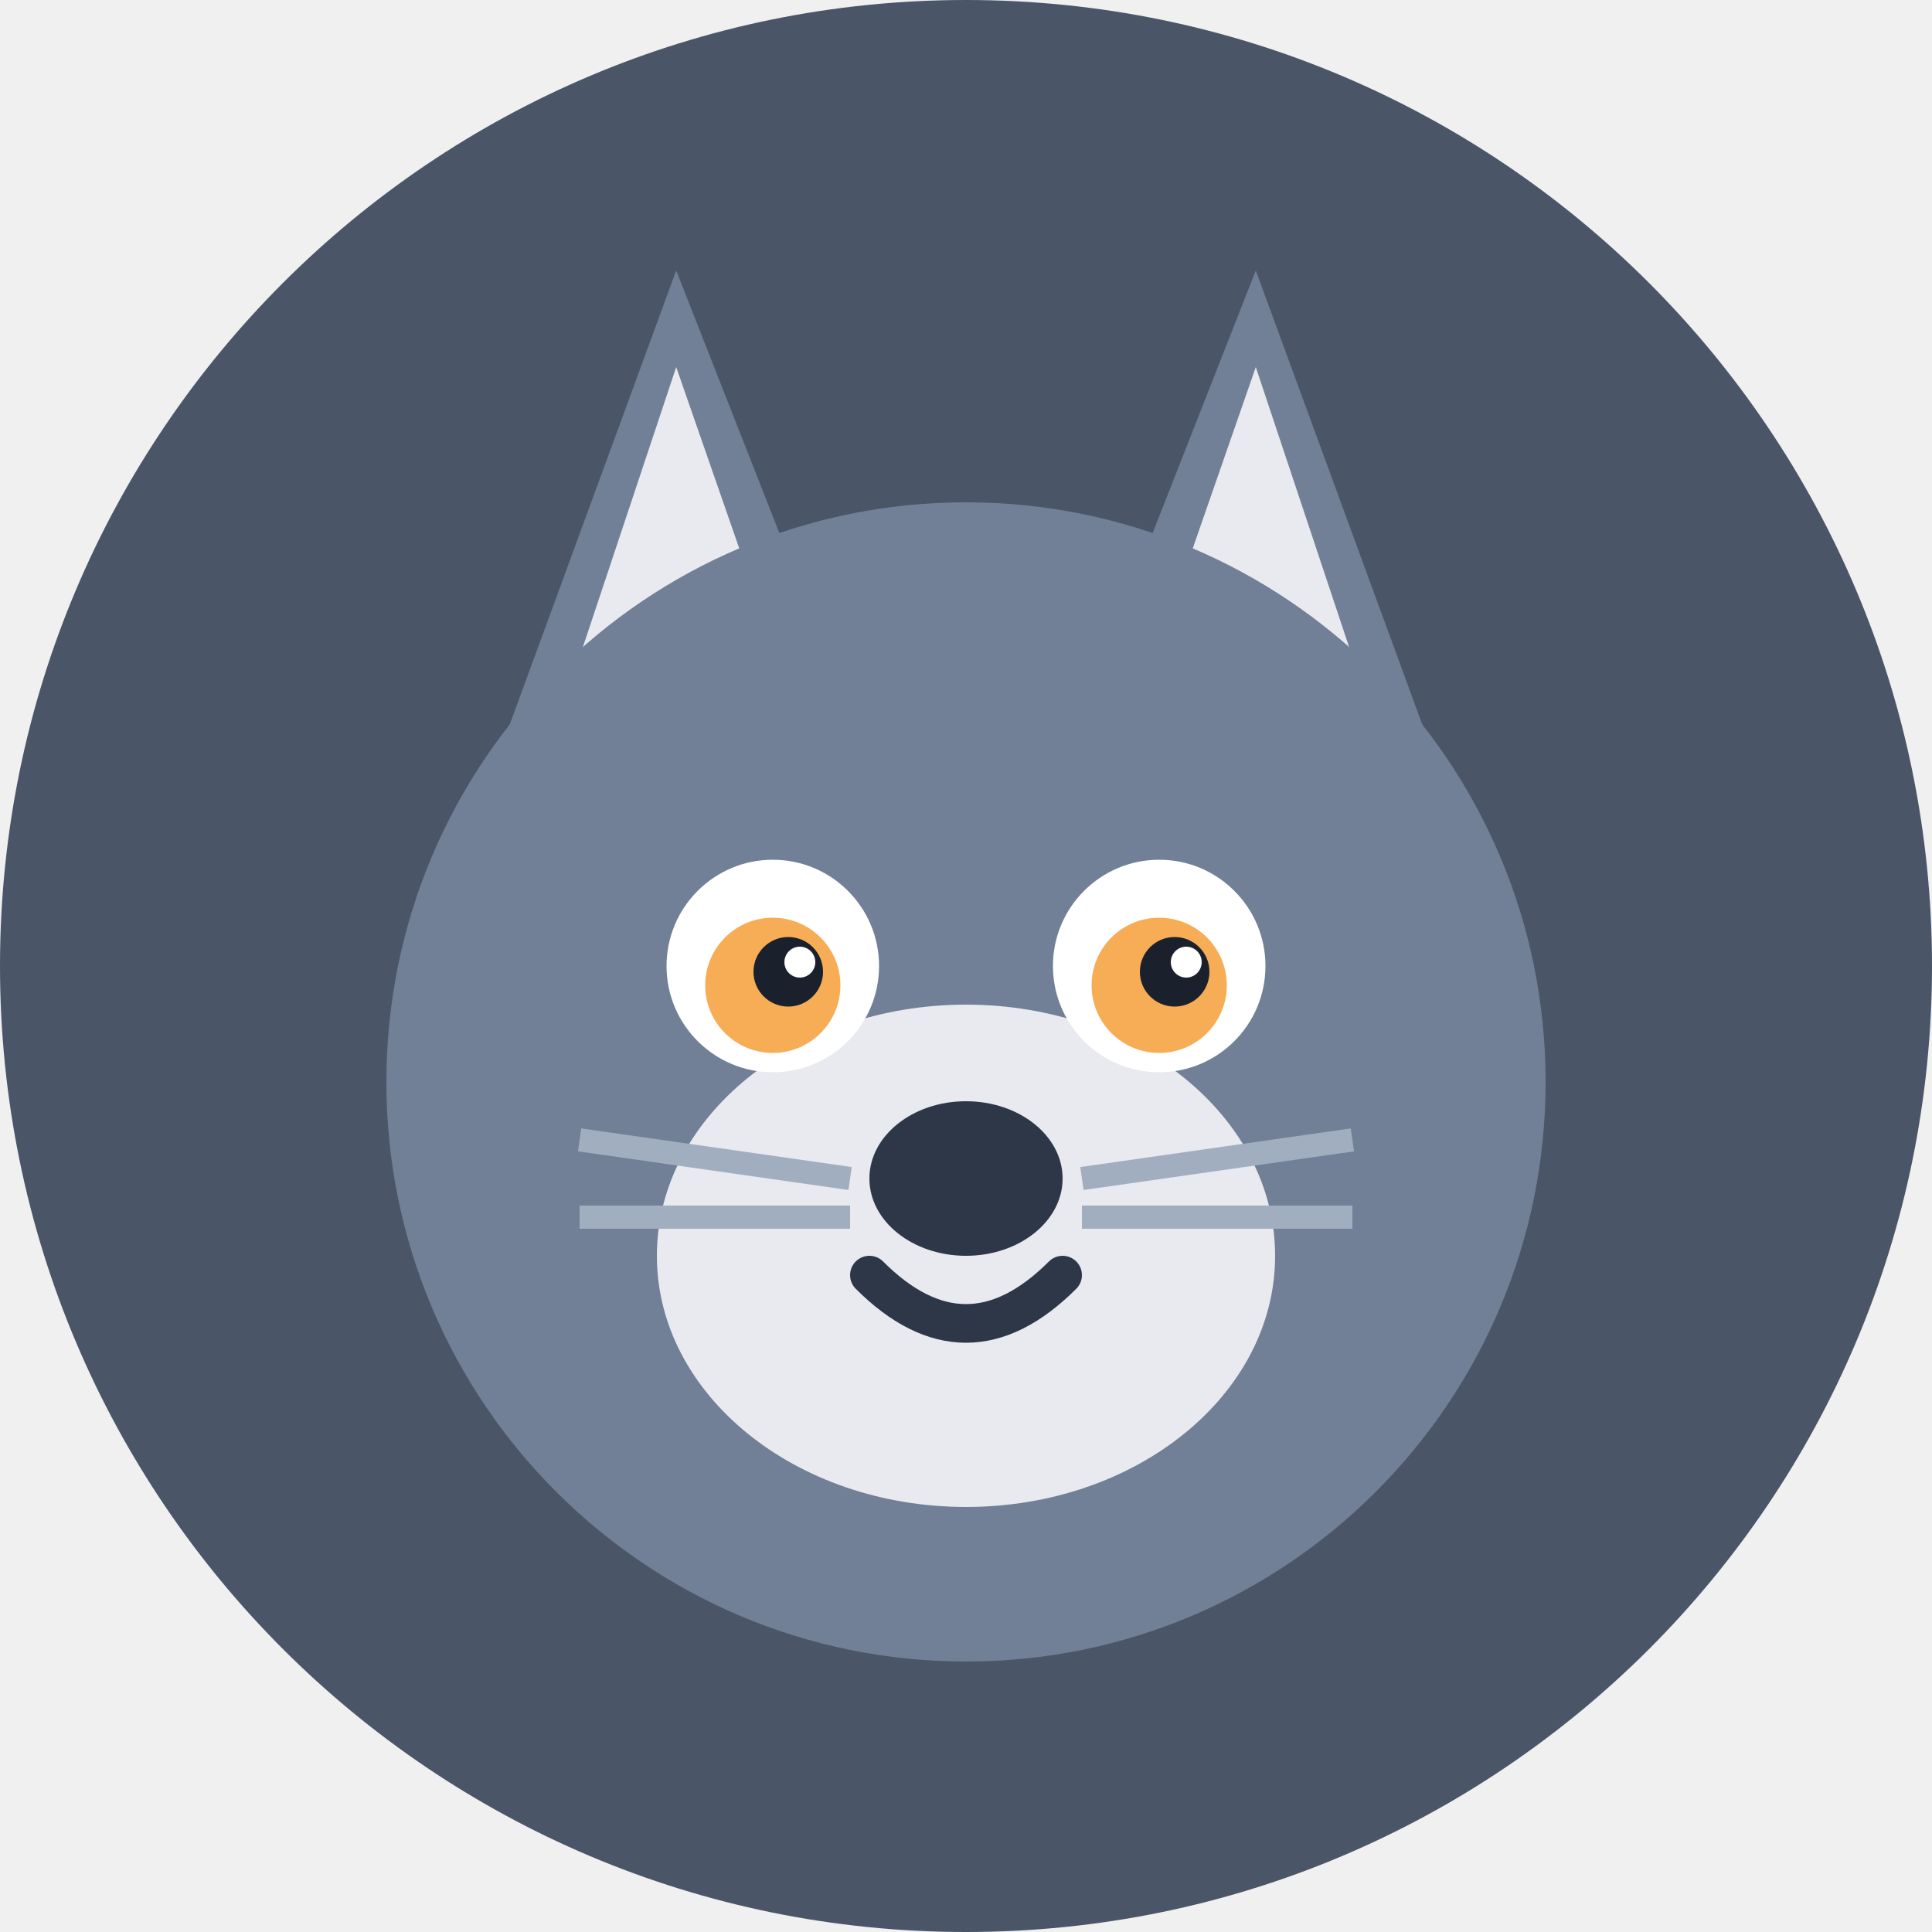
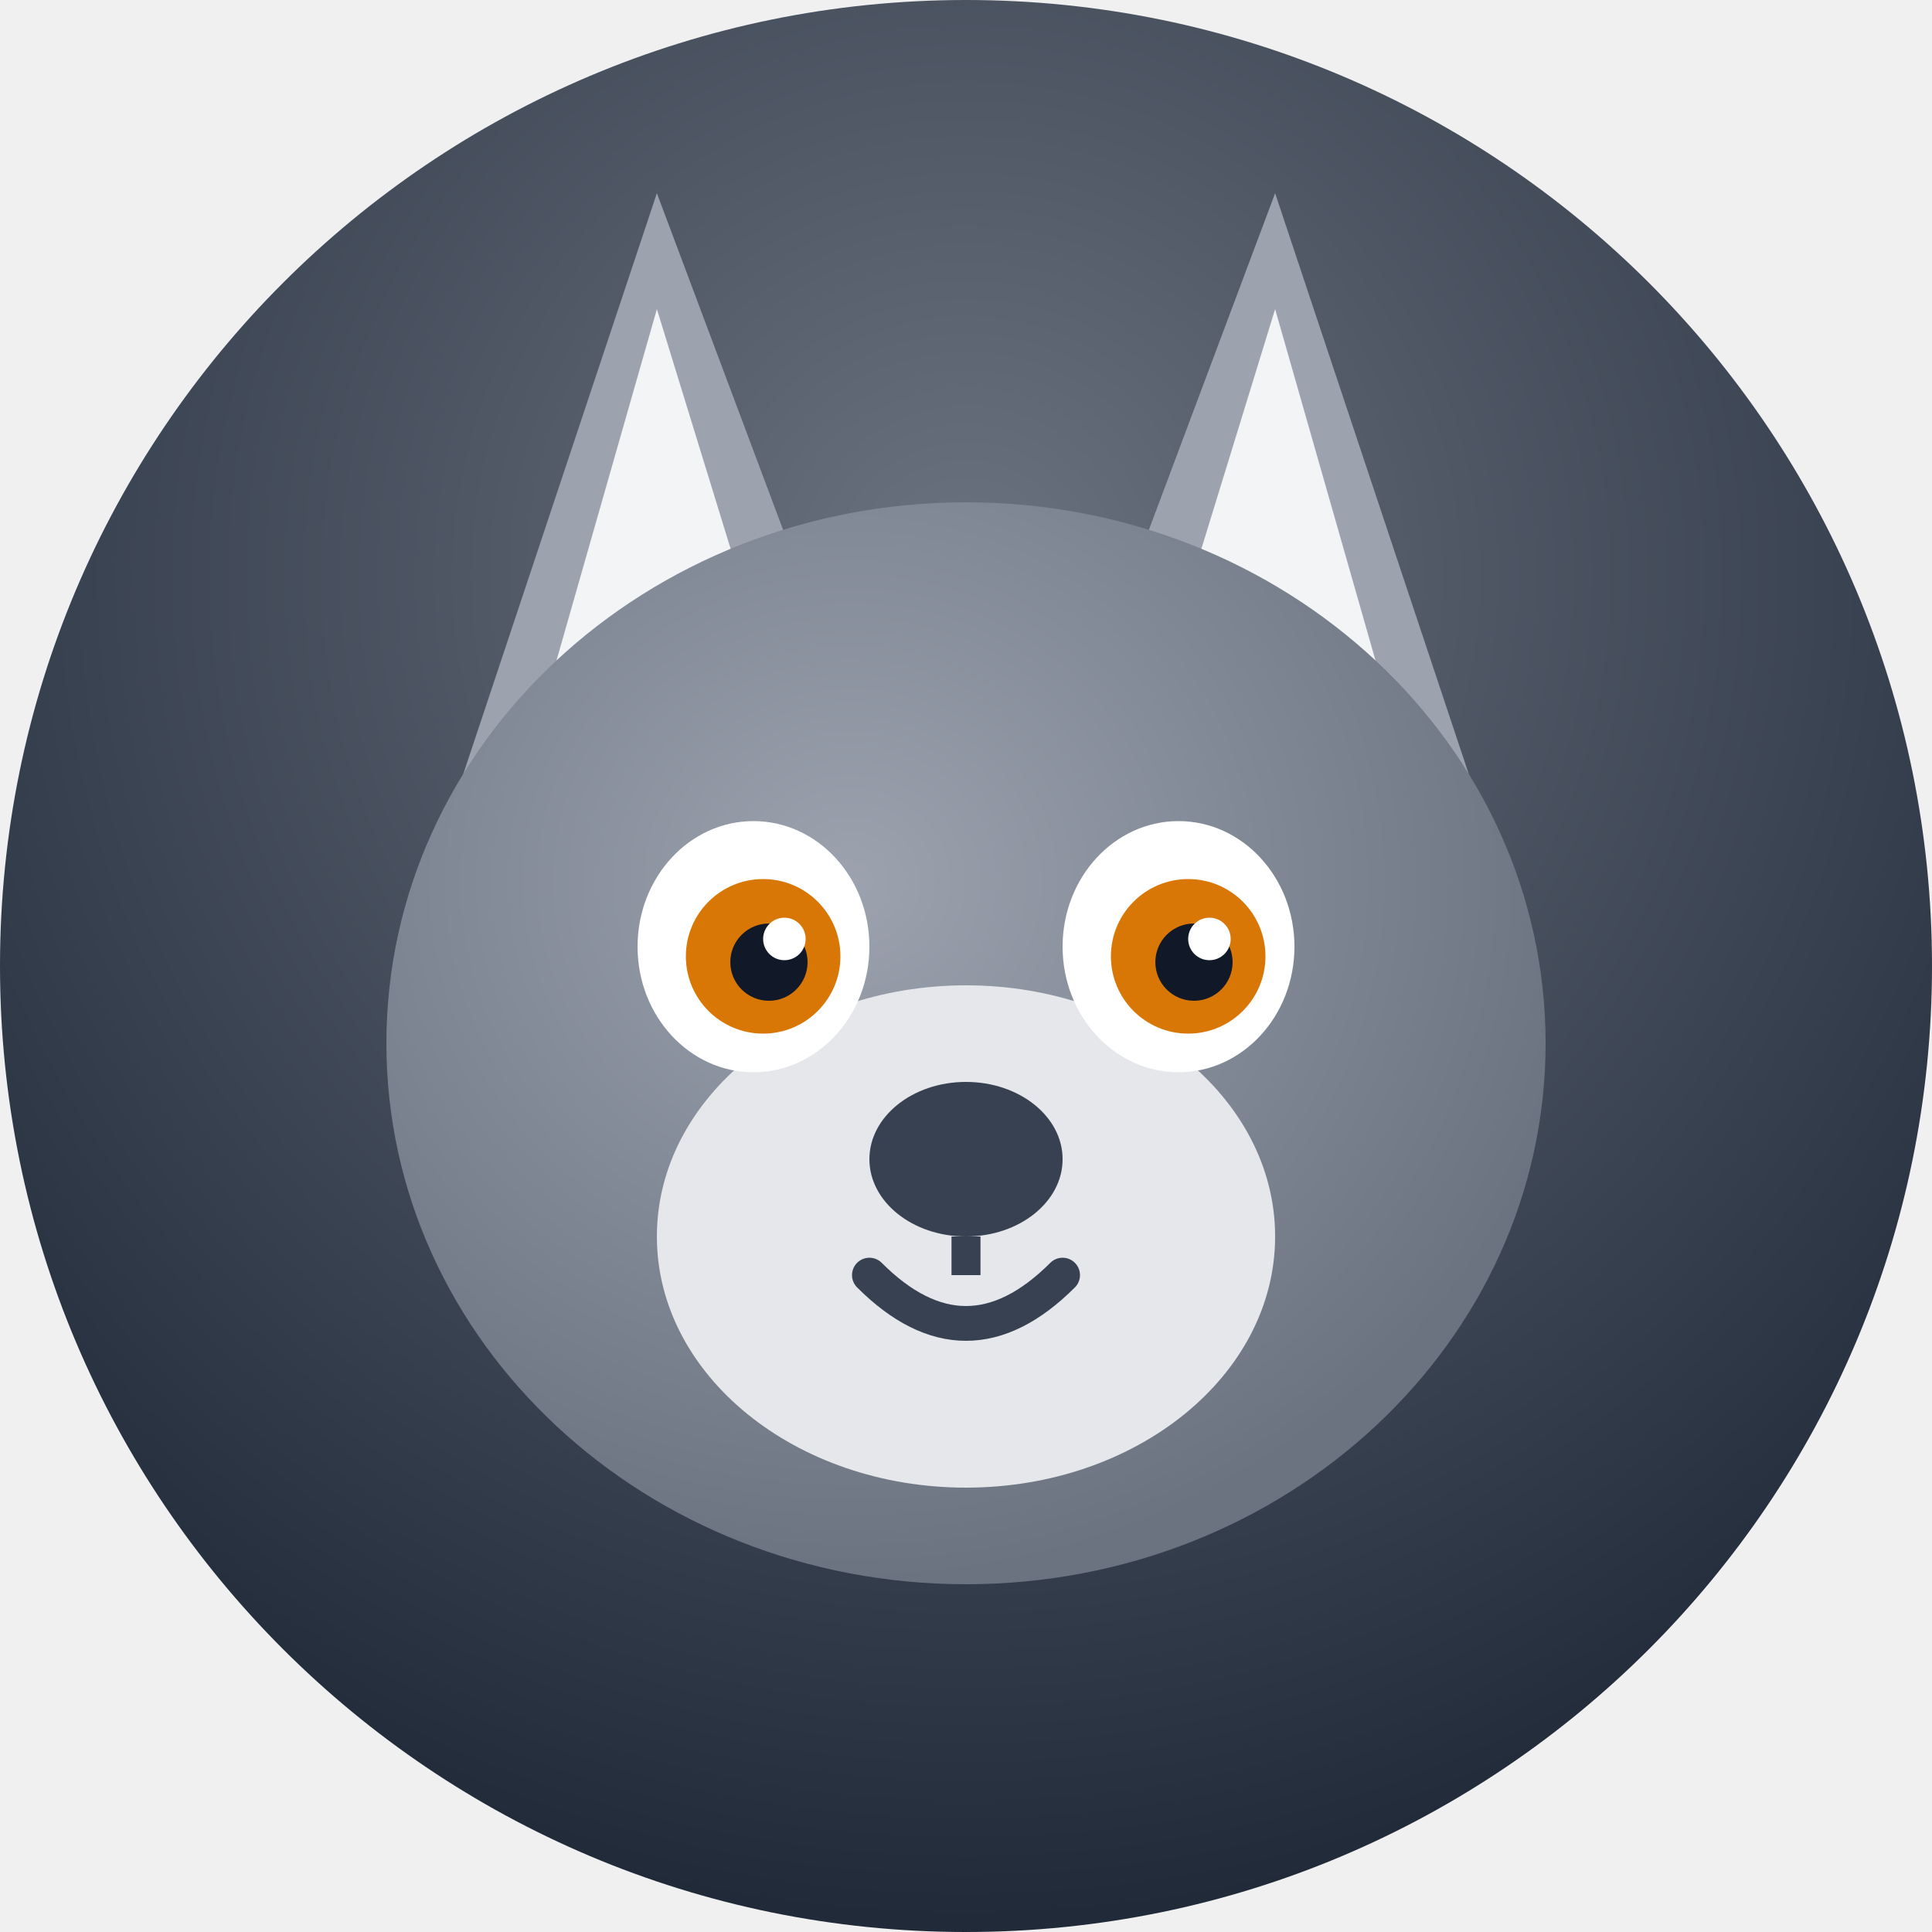
<svg xmlns="http://www.w3.org/2000/svg" viewBox="0 0 100 100">
-   <circle cx="50" cy="50" r="50" fill="#4a5568" />
-   <polygon points="24,44 35,14 46,42" fill="#718096" />
-   <polygon points="54,42 65,14 76,44" fill="#718096" />
-   <polygon points="27,43 35,19 43,42" fill="#e8eaf0" />
-   <polygon points="57,42 65,19 73,43" fill="#e8eaf0" />
-   <circle cx="50" cy="56" r="30" fill="#718096" />
-   <ellipse cx="50" cy="65" rx="16" ry="13" fill="#e8eaf0" />
-   <circle cx="40" cy="50" r="5.5" fill="#fff" />
-   <circle cx="60" cy="50" r="5.5" fill="#fff" />
-   <circle cx="40" cy="51" r="3.5" fill="#f6ad55" />
-   <circle cx="60" cy="51" r="3.5" fill="#f6ad55" />
-   <circle cx="40.8" cy="50.3" r="1.8" fill="#1a202c" />
-   <circle cx="60.8" cy="50.3" r="1.8" fill="#1a202c" />
-   <circle cx="41.4" cy="49.8" r="0.8" fill="#fff" />
-   <circle cx="61.4" cy="49.8" r="0.8" fill="#fff" />
-   <ellipse cx="50" cy="61" rx="5" ry="4" fill="#2d3748" />
-   <path d="M45 66 Q50 71 55 66" stroke="#2d3748" stroke-width="2" fill="none" stroke-linecap="round" />
-   <line x1="30" y1="59" x2="44" y2="61" stroke="#a0aec0" stroke-width="1.2" />
-   <line x1="30" y1="63" x2="44" y2="63" stroke="#a0aec0" stroke-width="1.2" />
-   <line x1="70" y1="59" x2="56" y2="61" stroke="#a0aec0" stroke-width="1.2" />
-   <line x1="70" y1="63" x2="56" y2="63" stroke="#a0aec0" stroke-width="1.2" />
+   <defs>
+     <clipPath id="c">
+       <circle cx="50" cy="50" r="50" />
+     </clipPath>
+     <radialGradient id="bg" cx="50%" cy="30%" r="70%">
+       <stop offset="0%" stop-color="#6B7280" />
+       <stop offset="100%" stop-color="#1F2937" />
+     </radialGradient>
+     <radialGradient id="face" cx="40%" cy="35%" r="65%">
+       <stop offset="0%" stop-color="#9CA3AF" />
+       <stop offset="100%" stop-color="#6B7280" />
+     </radialGradient>
+   </defs>
+   <g clip-path="url(#c)">
+     <circle cx="50" cy="50" r="50" fill="url(#bg)" />
+     <polygon points="22,46 34,10 46,42" fill="#9CA3AF" />
+     <polygon points="54,42 66,10 78,46" fill="#9CA3AF" />
+     <polygon points="26,44 34,16 42,42" fill="#F3F4F6" />
+     <polygon points="58,42 66,16 74,44" fill="#F3F4F6" />
+     <ellipse cx="50" cy="54" rx="30" ry="28" fill="url(#face)" />
+     <ellipse cx="50" cy="64" rx="16" ry="13" fill="#E5E7EB" />
+     <ellipse cx="39" cy="49" rx="6" ry="6.5" fill="#fff" />
+     <ellipse cx="61" cy="49" rx="6" ry="6.5" fill="#fff" />
+     <circle cx="39.5" cy="49.5" r="4" fill="#D97706" />
+     <circle cx="61.5" cy="49.5" r="4" fill="#D97706" />
+     <circle cx="39.8" cy="49.8" r="2" fill="#111827" />
+     <circle cx="61.8" cy="49.8" r="2" fill="#111827" />
+     <circle cx="40.6" cy="48.6" r="1.1" fill="#fff" />
+     <circle cx="62.6" cy="48.6" r="1.1" fill="#fff" />
+     <ellipse cx="50" cy="60" rx="5" ry="4" fill="#374151" />
+     <path d="M45 66 Q50 71 55 66" stroke="#374151" stroke-width="1.8" fill="none" stroke-linecap="round" />
+     <line x1="50" y1="64" x2="50" y2="66" stroke="#374151" stroke-width="1.5" />
+   </g>
</svg>
